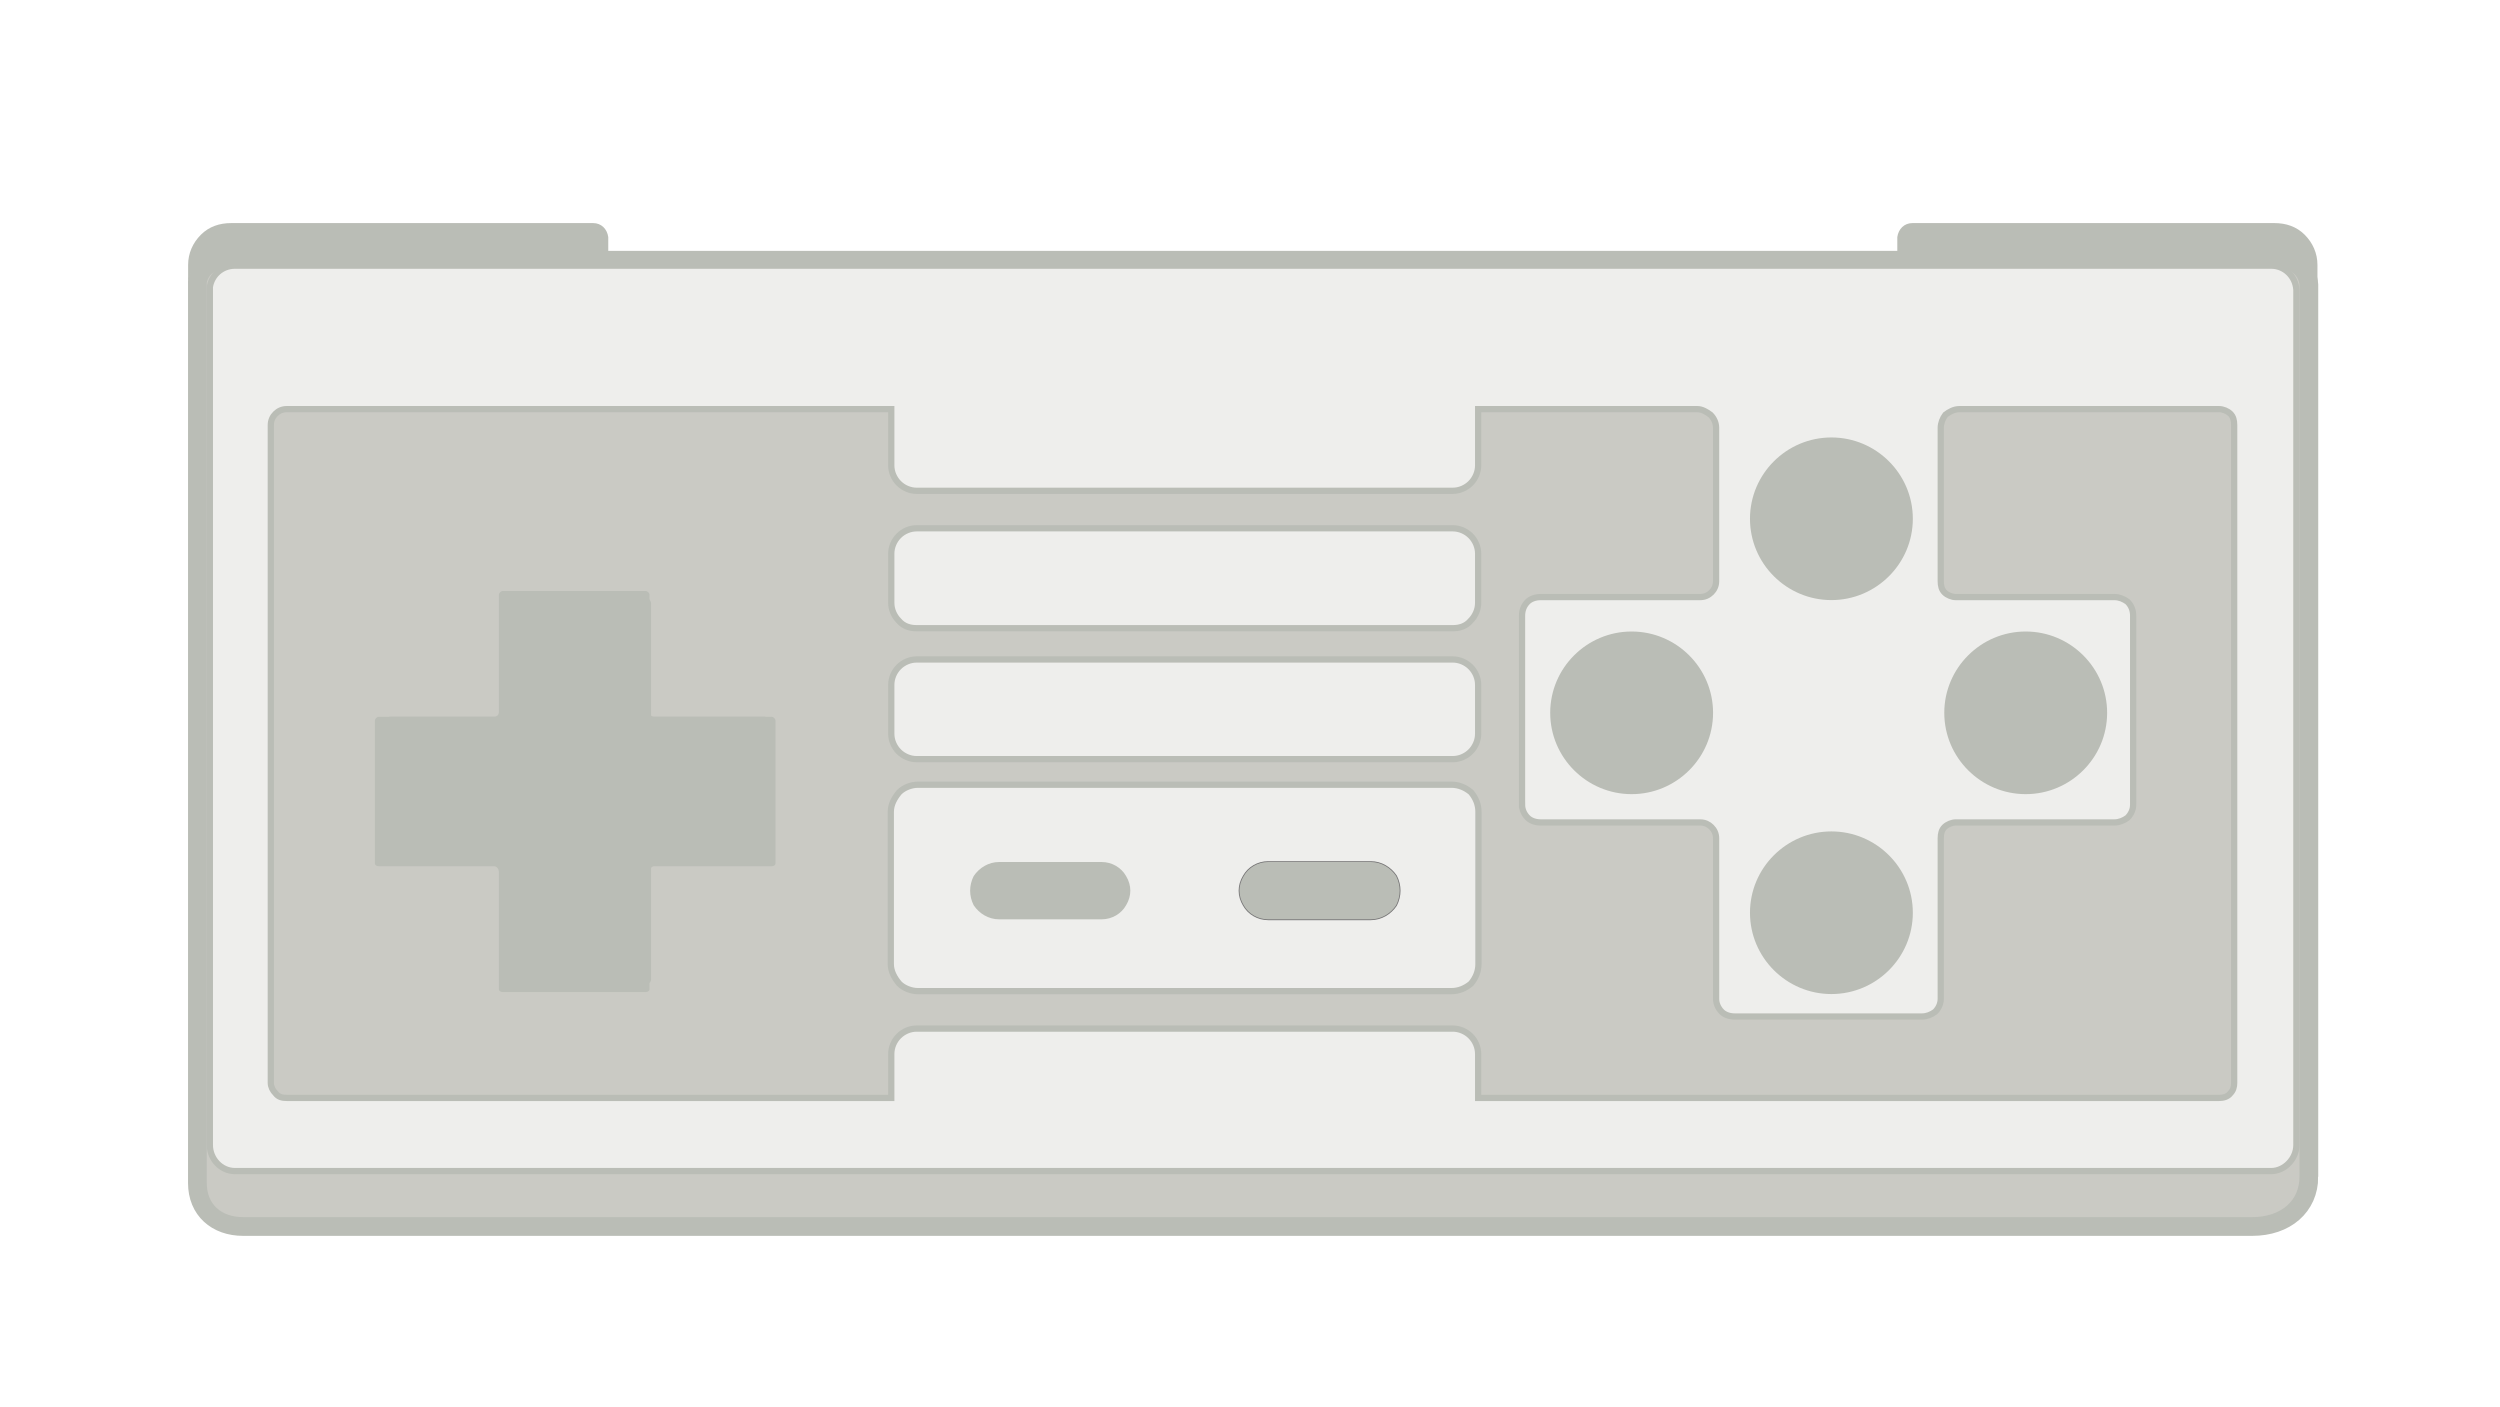
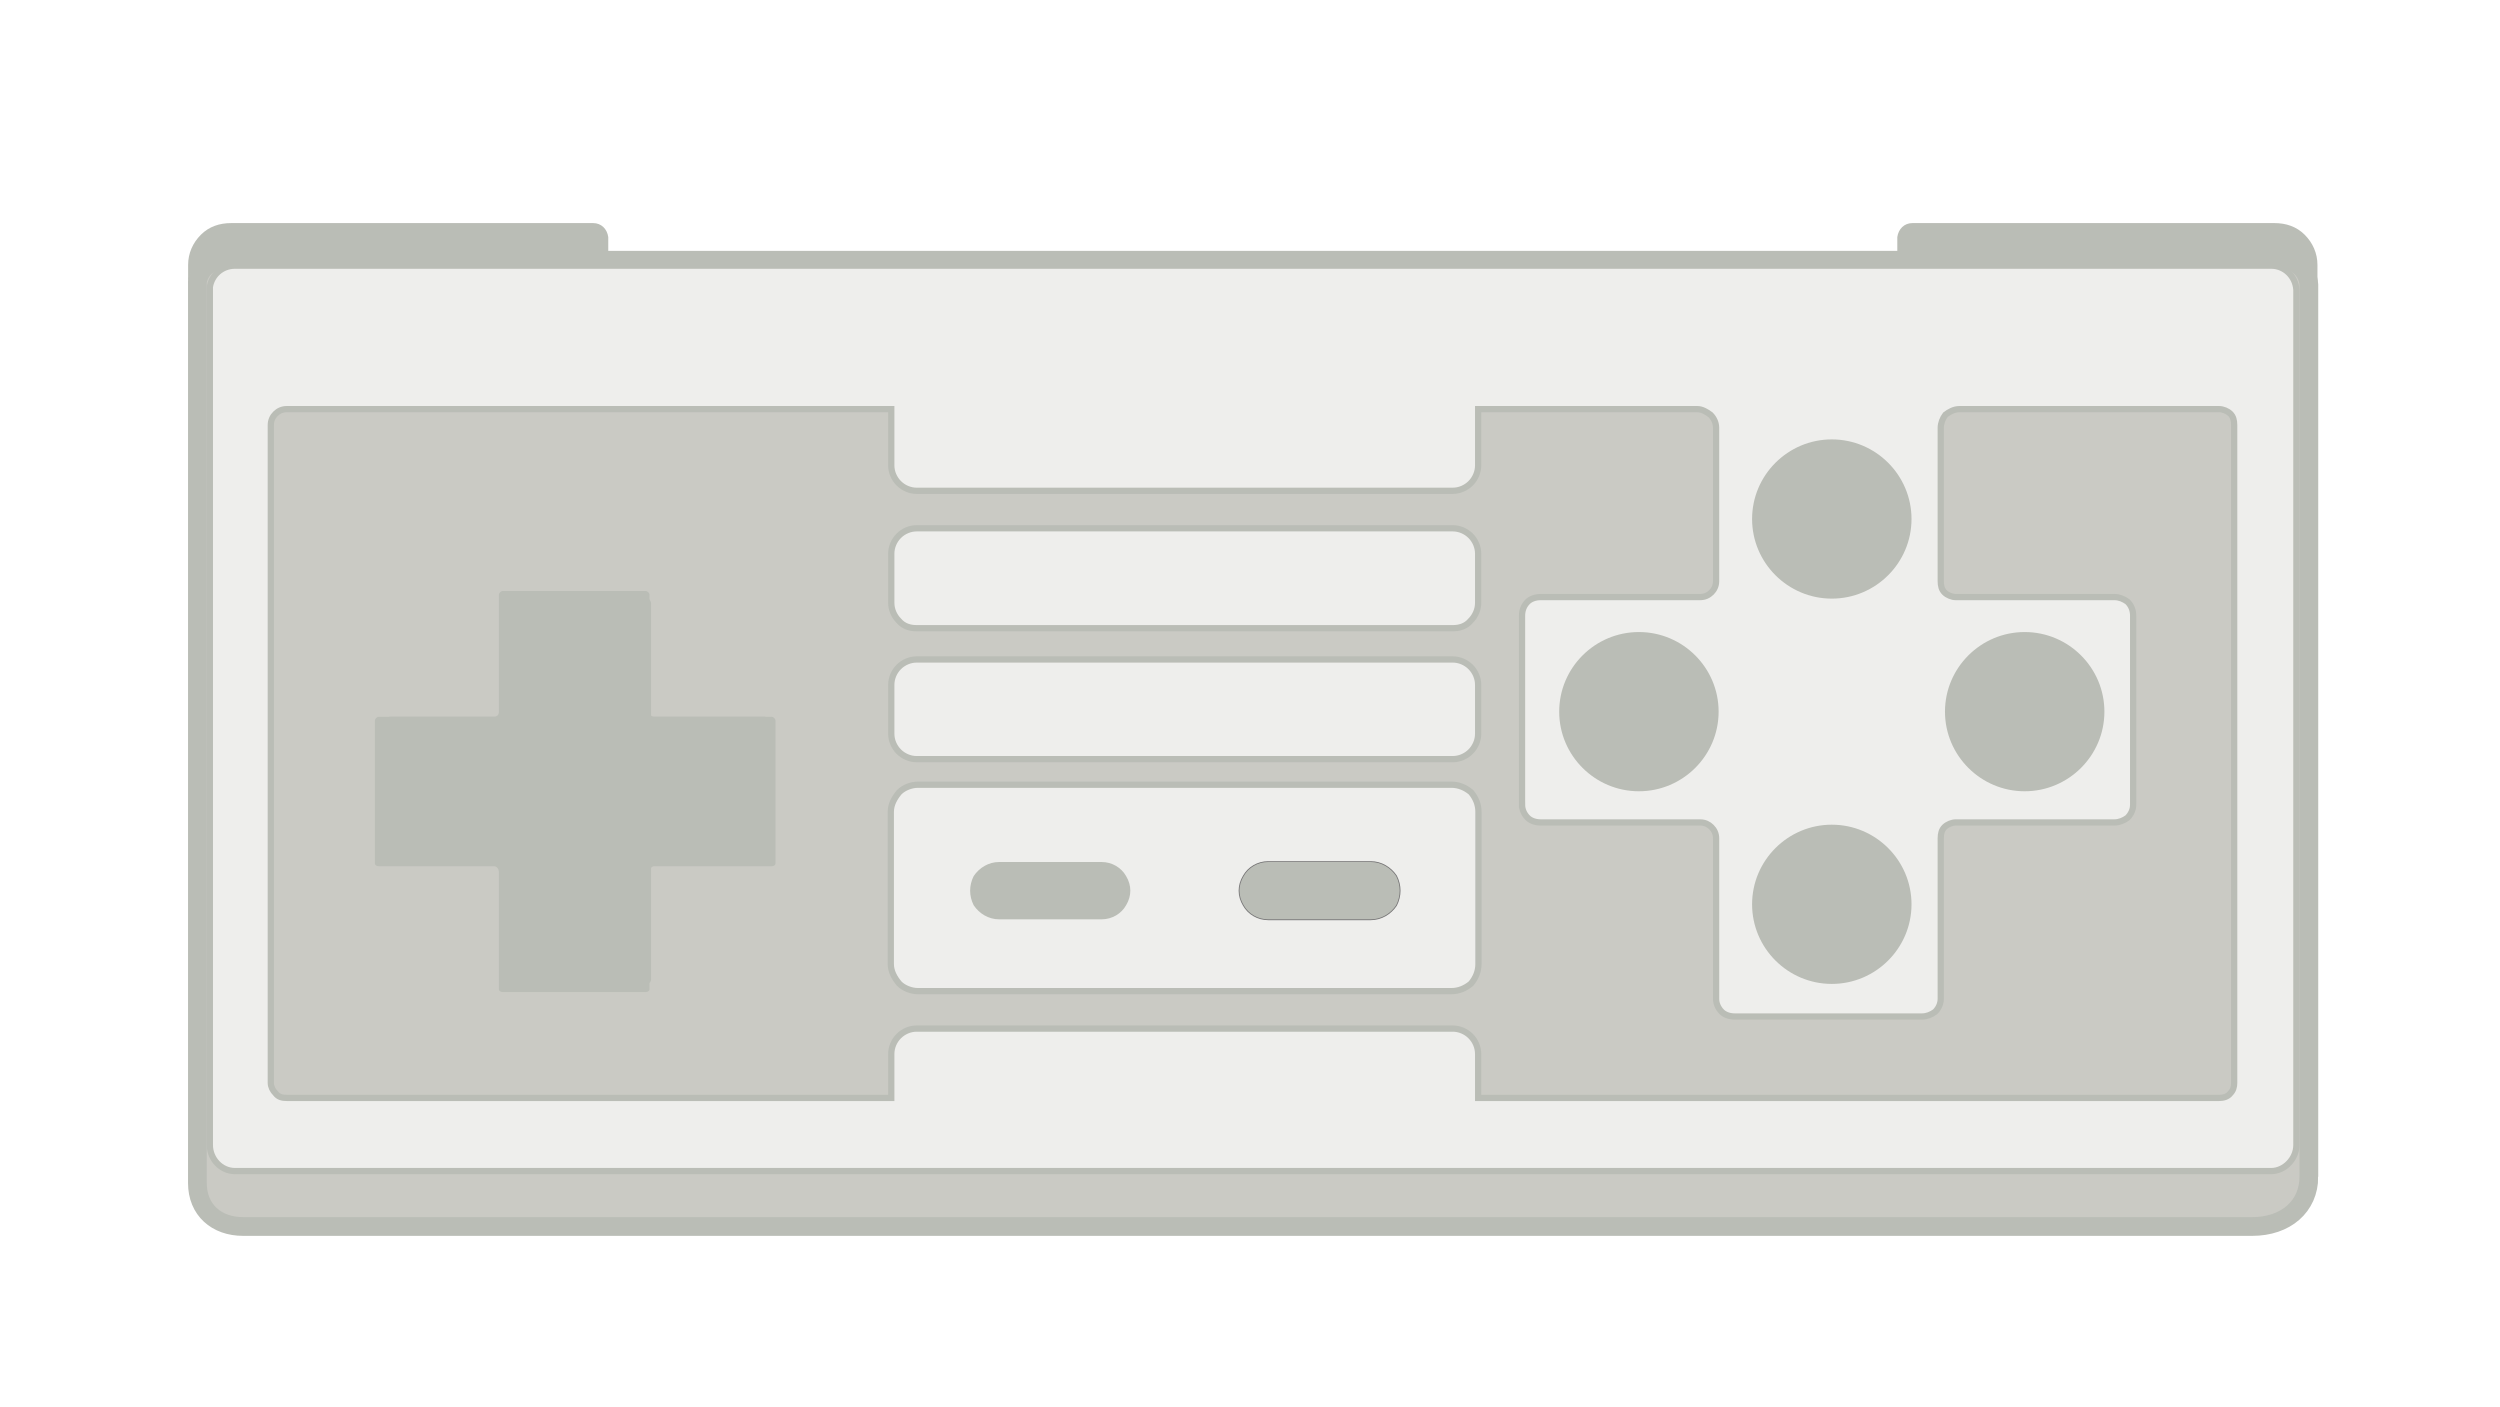
<svg xmlns="http://www.w3.org/2000/svg" id="svg7384" version="1.1" height="225" width="400">
  <defs id="defs7386" />
  <g transform="translate(-569.101,-638)" id="layer12" style="display:inline">
    <line class="fil0 str2" x1="924.817" y1="813.962" x2="805.733" y2="813.962" id="line87" style="clip-rule:evenodd;fill:none;fill-rule:evenodd;stroke:#757475;stroke-width:0.27;stroke-linejoin:bevel;image-rendering:optimizeQuality;shape-rendering:geometricPrecision;text-rendering:geometricPrecision" />
    <line class="fil0 str2" x1="711.64" y1="813.962" x2="614.385" y2="813.962" id="line89" style="clip-rule:evenodd;fill:none;fill-rule:evenodd;stroke:#757475;stroke-width:0.27;stroke-linejoin:bevel;image-rendering:optimizeQuality;shape-rendering:geometricPrecision;text-rendering:geometricPrecision" />
    <path style="clip-rule:evenodd;fill:#cacac4;fill-opacity:1;fill-rule:evenodd;stroke:#babdb6;stroke-width:3;stroke-miterlimit:4;stroke-dasharray:none;stroke-opacity:1;image-rendering:optimizeQuality;shape-rendering:geometricPrecision;text-rendering:geometricPrecision" id="path8346" d="m 938.517,826.279 0,-142.579 0,-0.15 c -0.151,-2.255 -1.957,-3.909 -4.065,-3.909 l -50.283,0 -229.136,0 -50.283,0 c -2.108,0 -3.764,1.504 -4.065,3.458 l 0,0.601 0,143.579 c 0,4.316 3.063,6.96 7.315,6.96 l 321.453,0 c 5.358,0 9.065,-3.205 9.065,-7.96 z" class="fil0 str3" />
    <line class="fil0 str2" x1="908.407" y1="733.671" x2="882.965" y2="733.671" id="line105" style="clip-rule:evenodd;fill:none;fill-rule:evenodd;stroke:#757475;stroke-width:0.27;stroke-linejoin:bevel;image-rendering:optimizeQuality;shape-rendering:geometricPrecision;text-rendering:geometricPrecision" />
    <line class="fil0 str2" x1="841.413" y1="733.671" x2="816.121" y2="733.671" id="line107" style="clip-rule:evenodd;fill:none;fill-rule:evenodd;stroke:#757475;stroke-width:0.27;stroke-linejoin:bevel;image-rendering:optimizeQuality;shape-rendering:geometricPrecision;text-rendering:geometricPrecision" />
    <path class="fil0 str2" d="m 611.825,811.556 c 0,0.601 0.301,1.203 0.753,1.654 0.452,0.601 1.054,0.752 1.807,0.752" id="path123" style="clip-rule:evenodd;fill:none;fill-rule:evenodd;stroke:#757475;stroke-width:0.27;stroke-linejoin:bevel;image-rendering:optimizeQuality;shape-rendering:geometricPrecision;text-rendering:geometricPrecision" />
    <path class="fil0 str3" d="m 936.523,821.213 0,-136.696 0,-0.149 c -0.149,-2.229 -1.934,-3.863 -4.017,-3.863 l -49.69,0 -226.431,0 -49.69,0 c -2.083,0 -3.719,1.486 -4.017,3.417 l 0,0.594 0,136.696 c 0,2.229 1.785,4.16 4.017,4.16 l 325.811,0 c 2.083,0 4.017,-1.932 4.017,-4.16 z" id="path139" style="clip-rule:evenodd;fill:#eeeeec;fill-opacity:1;fill-rule:evenodd;stroke:#babdb6;stroke-width:1;stroke-miterlimit:4;stroke-dasharray:none;stroke-opacity:1;image-rendering:optimizeQuality;shape-rendering:geometricPrecision;text-rendering:geometricPrecision" />
    <path class="fil0 str3" d="m 872.669,676.111 0,2.604 62.196,0 c 2.607,0 4.842,2.046 5.028,4.835 l 0,-3.162 c 0,-1.86 -0.745,-3.534 -2.048,-4.835 -1.304,-1.302 -2.979,-1.86 -4.842,-1.86 l -24.394,0 -8.938,0 -24.58,0 c -1.303,0 -2.235,0.93 -2.421,2.232 l 0,0.186 z" id="path143" style="clip-rule:evenodd;fill:#babdb6;fill-opacity:1;fill-rule:evenodd;stroke:none;stroke-width:2;stroke-miterlimit:4;stroke-dasharray:none;stroke-opacity:1;image-rendering:optimizeQuality;shape-rendering:geometricPrecision;text-rendering:geometricPrecision" />
-     <path id="path131" style="color:#000000;clip-rule:nonzero;display:inline;overflow:visible;visibility:visible;opacity:1;isolation:auto;mix-blend-mode:normal;color-interpolation:sRGB;color-interpolation-filters:linearRGB;solid-color:#000000;solid-opacity:1;fill:#babdb6;fill-opacity:1;fill-rule:nonzero;stroke:none;stroke-width:0.579;stroke-linecap:butt;stroke-linejoin:miter;stroke-miterlimit:4;stroke-dasharray:none;stroke-dashoffset:0;stroke-opacity:1;color-rendering:auto;image-rendering:auto;shape-rendering:auto;text-rendering:auto;enable-background:accumulate" d="m 830.163,739.041 c -7.179,0 -13.028,5.842 -13.028,13.011 0,7.17 5.849,13.011 13.028,13.011 7.179,0 13.028,-5.842 13.028,-13.011 0,-7.17 -5.849,-13.011 -13.028,-13.011 z m 31.963,-31.048 c -7.179,0 -13.028,5.842 -13.028,13.011 0,7.17 5.849,13.011 13.028,13.011 7.179,0 13.028,-5.842 13.028,-13.011 0,-7.17 -5.849,-13.011 -13.028,-13.011 z m 31.088,31.048 c -7.179,0 -13.028,5.842 -13.028,13.011 0,7.17 5.849,13.011 13.028,13.011 7.179,0 13.028,-5.842 13.028,-13.011 0,-7.17 -5.849,-13.011 -13.028,-13.011 z m -31.088,31.986 c -7.179,0 -13.028,5.842 -13.028,13.011 0,7.17 5.849,13.011 13.028,13.011 7.179,0 13.028,-5.842 13.028,-13.011 0,-7.17 -5.849,-13.011 -13.028,-13.011 z" />
+     <path id="path131" style="clip-rule:nonzero;fill:#babdb6;fill-opacity:1;fill-rule:nonzero;stroke:none;stroke-width:0.579;image-rendering:auto;shape-rendering:auto;text-rendering:auto;color:#000000;display:inline;overflow:visible;visibility:visible;opacity:1;isolation:auto;mix-blend-mode:normal;color-interpolation:sRGB;color-interpolation-filters:linearRGB;solid-color:#000000;solid-opacity:1;stroke-linecap:butt;stroke-linejoin:miter;stroke-miterlimit:4;stroke-dasharray:none;stroke-dashoffset:0;stroke-opacity:1;filter-blend-mode:normal;filter-gaussianBlur-deviation:0;color-rendering:auto;enable-background:accumulate" d="m 831.326,739.127 c -7.028,0 -12.754,5.719 -12.754,12.738 0,7.019 5.726,12.738 12.754,12.738 7.028,0 12.754,-5.719 12.754,-12.738 0,-7.019 -5.726,-12.738 -12.754,-12.738 z m 30.863,-30.823 c -7.028,0 -12.754,5.719 -12.754,12.738 0,7.019 5.726,12.738 12.754,12.738 7.028,0 12.754,-5.719 12.754,-12.738 0,-7.019 -5.726,-12.738 -12.754,-12.738 z m 30.863,30.823 c -7.028,0 -12.754,5.719 -12.754,12.738 0,7.019 5.726,12.738 12.754,12.738 7.028,0 12.754,-5.719 12.754,-12.738 0,-7.019 -5.726,-12.738 -12.754,-12.738 z m -30.863,30.823 c -7.028,0 -12.754,5.719 -12.754,12.738 0,7.019 5.726,12.738 12.754,12.738 7.028,0 12.754,-5.719 12.754,-12.738 0,-7.019 -5.726,-12.738 -12.754,-12.738 z" />
    <path class="fil0 str3" d="m 768.096,778.177 c -0.903,1.504 -0.903,3.158 0,4.661 0.753,1.353 2.258,2.255 3.914,2.255 l 16.41,0 c 1.656,0 3.162,-0.902 4.065,-2.255 0.753,-1.504 0.753,-3.158 0,-4.661 -0.903,-1.353 -2.409,-2.255 -4.065,-2.255 l -16.41,0 c -1.656,0 -3.162,0.902 -3.914,2.255 z" id="path159" style="clip-rule:evenodd;fill:none;fill-rule:evenodd;stroke:#757475;stroke-width:0.27;image-rendering:optimizeQuality;shape-rendering:geometricPrecision;text-rendering:geometricPrecision" />
    <path id="path4316" style="color:#000000;clip-rule:nonzero;display:inline;overflow:visible;visibility:visible;opacity:1;isolation:auto;mix-blend-mode:normal;color-interpolation:sRGB;color-interpolation-filters:linearRGB;solid-color:#000000;solid-opacity:1;fill:#babdb6;fill-opacity:1;fill-rule:nonzero;stroke:none;stroke-width:0.579;stroke-linecap:butt;stroke-linejoin:miter;stroke-miterlimit:4;stroke-dasharray:none;stroke-dashoffset:0;stroke-opacity:1;color-rendering:auto;image-rendering:auto;shape-rendering:auto;text-rendering:auto;enable-background:accumulate;filter-blend-mode:normal;filter-gaussianBlur-deviation:0" d="m 768.096,782.838 c -0.903,-1.504 -0.903,-3.158 0,-4.661 0.753,-1.353 2.258,-2.255 3.914,-2.255 l 16.41,0 c 1.656,0 3.162,0.902 4.065,2.255 0.753,1.504 0.753,3.158 0,4.661 -0.903,1.353 -2.409,2.255 -4.065,2.255 l -16.41,0 c -1.656,0 -3.162,-0.902 -3.914,-2.255 z m -39.143,-6.916 c -1.656,0 -3.162,0.902 -4.065,2.255 -0.753,1.504 -0.753,3.158 0,4.661 0.903,1.353 2.409,2.255 4.065,2.255 l 16.41,0 c 1.656,0 3.162,-0.902 3.914,-2.255 0.903,-1.504 0.903,-3.158 0,-4.661 -0.753,-1.353 -2.258,-2.255 -3.914,-2.255 l -16.41,0 z" />
    <path class="fil0 str3" d="m 649.866,742.691 0,-2.545 0,-5.54 c 0,-0.299 0.299,-0.599 0.599,-0.599 l 21.712,0 c 0.299,0 0.599,0.299 0.599,0.599 l 0,5.54 0,2.545 0,2.396 0,7.337 c 0,0.449 0.3,0.749 0.749,0.749 l 2.396,0 7.337,0 2.396,0 5.69,0 c 0.299,0 0.599,0.299 0.599,0.599 l 0,21.712 c 0,0.299 -0.299,0.449 -0.599,0.449 l -5.69,0 -2.396,0 -2.396,0 -7.337,0 c -0.449,0 -0.749,0.449 -0.749,0.898 l 0,2.396 0,7.337 0,2.396 0,5.69 c 0,0.299 -0.299,0.449 -0.599,0.449 l -21.712,0 c -0.299,0 -0.599,-0.15 -0.599,-0.449 l 0,-5.69 0,-2.396 0,-2.546 0,-7.187 c 0,-0.449 -0.299,-0.898 -0.749,-0.898 l -2.396,0 -7.337,0 -2.396,0 -5.39,0 c -0.299,0 -0.599,-0.15 -0.599,-0.449 l 0,-21.712 c 0,-0.299 0.299,-0.599 0.599,-0.599 l 5.39,0 2.396,0 2.396,0 7.337,0 c 0.449,0 0.749,-0.299 0.749,-0.749 l 0,-2.545 z m 63.038,-5.377 c -0.749,-0.749 -1.198,-1.797 -1.198,-2.845 l 0,-7.898 c 0,-1.048 0.449,-2.096 1.198,-2.845 0.749,-0.749 1.797,-1.198 2.845,-1.198 l 85.811,0 c 1.048,0 2.096,0.449 2.845,1.198 0.749,0.749 1.198,1.797 1.198,2.845 l 0,7.898 c 0,1.048 -0.449,2.096 -1.198,2.845 -0.749,0.898 -1.797,1.198 -2.845,1.198 l -85.811,0 c -1.048,0 -2.096,-0.299 -2.845,-1.198 z m 2.845,6.202 85.811,0 c 1.048,0 2.096,0.449 2.845,1.198 0.749,0.749 1.198,1.797 1.198,2.845 l 0,7.86 c 0,1.048 -0.449,2.096 -1.198,2.845 -0.749,0.749 -1.797,1.198 -2.845,1.198 l -85.811,0 c -1.048,0 -2.096,-0.449 -2.845,-1.198 -0.749,-0.749 -1.198,-1.797 -1.198,-2.845 l 0,-7.86 c 0,-1.048 0.449,-2.096 1.198,-2.845 0.749,-0.749 1.797,-1.198 2.845,-1.198 z m 96.878,23.229 0,-30.219 c 0,-0.898 0.299,-1.647 0.898,-2.246 0.449,-0.449 1.198,-0.749 2.096,-0.749 l 25.509,0 c 0.749,0 1.348,-0.299 1.797,-0.749 0.449,-0.449 0.749,-1.048 0.749,-1.797 l 0,-24.529 c 0,-0.749 -0.299,-1.497 -0.898,-2.096 -0.599,-0.449 -1.348,-0.898 -2.096,-0.898 l -35.079,0 0,9.021 c 0,1.048 -0.449,2.096 -1.198,2.845 -0.749,0.749 -1.797,1.198 -2.845,1.198 l -85.811,0 c -1.048,0 -2.096,-0.449 -2.845,-1.198 -0.749,-0.749 -1.198,-1.797 -1.198,-2.845 l 0,-9.021 -96.729,0 c -0.749,0 -1.348,0.299 -1.797,0.749 -0.449,0.449 -0.749,1.048 -0.749,1.797 l 0,105.264 c 0,0.599 0.299,1.198 0.749,1.647 0.449,0.599 1.048,0.749 1.797,0.749 l 96.729,0 0,-7.051 c 0,-1.048 0.449,-2.096 1.198,-2.845 0.749,-0.749 1.797,-1.198 2.845,-1.198 l 85.811,0 c 1.048,0 2.096,0.449 2.845,1.198 0.749,0.749 1.198,1.797 1.198,2.845 l 0,7.051 118.57,0 c 0.599,0 1.348,-0.15 1.797,-0.749 0.449,-0.449 0.599,-1.048 0.599,-1.647 l 0,-105.264 c 0,-0.749 -0.15,-1.348 -0.599,-1.797 -0.449,-0.449 -1.198,-0.749 -1.797,-0.749 l -41.558,0 c -0.898,0 -1.647,0.449 -2.246,0.898 -0.449,0.599 -0.749,1.348 -0.749,2.096 l 0,24.529 c 0,0.749 0.15,1.348 0.599,1.797 0.449,0.449 1.198,0.749 1.797,0.749 l 25.394,0 c 0.749,0 1.497,0.299 2.096,0.749 0.599,0.599 0.898,1.348 0.898,2.246 l 0,30.219 c 0,0.749 -0.3,1.497 -0.898,2.096 -0.599,0.449 -1.348,0.749 -2.096,0.749 l -25.394,0 c -0.599,0 -1.348,0.299 -1.797,0.749 -0.449,0.449 -0.599,1.048 -0.599,1.797 l 0,25.659 c 0,0.749 -0.299,1.497 -0.898,2.096 -0.599,0.449 -1.348,0.749 -2.096,0.749 l -29.954,0 c -0.898,0 -1.647,-0.299 -2.096,-0.749 -0.599,-0.599 -0.898,-1.348 -0.898,-2.096 l 0,-25.659 c 0,-0.749 -0.299,-1.348 -0.749,-1.797 -0.449,-0.449 -1.048,-0.749 -1.797,-0.749 l -25.509,0 c -0.898,0 -1.647,-0.299 -2.096,-0.749 -0.599,-0.599 -0.898,-1.348 -0.898,-2.096 z m -96.654,-3.191 85.338,0 c 1.198,0 2.246,0.449 3.144,1.198 0.749,0.898 1.198,1.947 1.198,3.144 l 0,24.344 c 0,1.198 -0.449,2.246 -1.198,3.144 -0.898,0.749 -1.947,1.198 -3.144,1.198 l -85.338,0 c -1.048,0 -2.246,-0.449 -2.995,-1.198 -0.749,-0.898 -1.348,-1.947 -1.348,-3.144 l 0,-24.344 c 0,-1.198 0.599,-2.246 1.348,-3.144 0.749,-0.749 1.947,-1.198 2.995,-1.198 z" id="path155" style="clip-rule:evenodd;fill:#cacac4;fill-opacity:1;fill-rule:evenodd;stroke:#babdb6;stroke-width:1;stroke-miterlimit:4;stroke-dasharray:none;stroke-opacity:1;image-rendering:optimizeQuality;shape-rendering:geometricPrecision;text-rendering:geometricPrecision" />
    <path class="fil0 str3" d="m 693.18,776.127 0,-22.807 c 0,-0.315 -0.315,-0.629 -0.63,-0.629 l -5.985,0 -2.52,0 -7.717,0 -2.52,0 c -0.472,0 -0.787,-0.315 -0.787,-0.786 l 0,-7.707 0,-2.517 0,-2.674 0,-5.82 c 0,-0.315 -0.315,-0.629 -0.63,-0.629 l -22.836,0 c -0.315,0 -0.63,0.315 -0.63,0.629 l 0,5.82 0,2.674 0,7.55 0,2.674 c 0,0.472 -0.315,0.786 -0.787,0.786 l -7.717,0 -2.52,0 -2.52,0 -5.67,0 c -0.315,0 -0.63,0.315 -0.63,0.629 l 0,22.807 c 0,0.315 0.315,0.472 0.63,0.472 l 5.67,0 2.52,0 7.717,0 2.52,0 c 0.472,0 0.787,0.472 0.787,0.944 l 0,7.55 0,2.674 0,2.517 0,5.977 c 0,0.315 0.315,0.472 0.63,0.472 l 22.836,0 c 0.315,0 0.63,-0.157 0.63,-0.472 l 0,-5.977 0,-2.517 0,-7.707 0,-2.517 c 0,-0.472 0.315,-0.944 0.787,-0.944 l 7.717,0 2.52,0 2.52,0 5.985,0 c 0.315,0 0.63,-0.157 0.63,-0.472 z" id="path153" style="color:#000000;clip-rule:nonzero;display:inline;overflow:visible;visibility:visible;opacity:1;isolation:auto;mix-blend-mode:normal;color-interpolation:sRGB;color-interpolation-filters:linearRGB;solid-color:#000000;solid-opacity:1;fill:#babdb6;fill-opacity:1;fill-rule:nonzero;stroke:none;stroke-width:0.579;stroke-linecap:butt;stroke-linejoin:miter;stroke-miterlimit:4;stroke-dasharray:none;stroke-dashoffset:0;stroke-opacity:1;color-rendering:auto;image-rendering:auto;shape-rendering:auto;text-rendering:auto;enable-background:accumulate;filter-blend-mode:normal;filter-gaussianBlur-deviation:0" />
    <path style="clip-rule:evenodd;fill:#babdb6;fill-opacity:1;fill-rule:evenodd;stroke:none;stroke-width:2;stroke-miterlimit:4;stroke-dasharray:none;stroke-opacity:1;image-rendering:optimizeQuality;shape-rendering:geometricPrecision;text-rendering:geometricPrecision" id="path8348" d="m 666.423,676.111 0,2.604 -62.196,0 c -2.607,0 -4.842,2.046 -5.028,4.835 l 0,-3.162 c 0,-1.86 0.745,-3.534 2.048,-4.835 1.304,-1.302 2.979,-1.86 4.842,-1.86 l 24.394,0 8.938,0 24.58,0 c 1.303,0 2.235,0.93 2.421,2.232 l 0,0.186 z" class="fil0 str3" />
  </g>
</svg>
